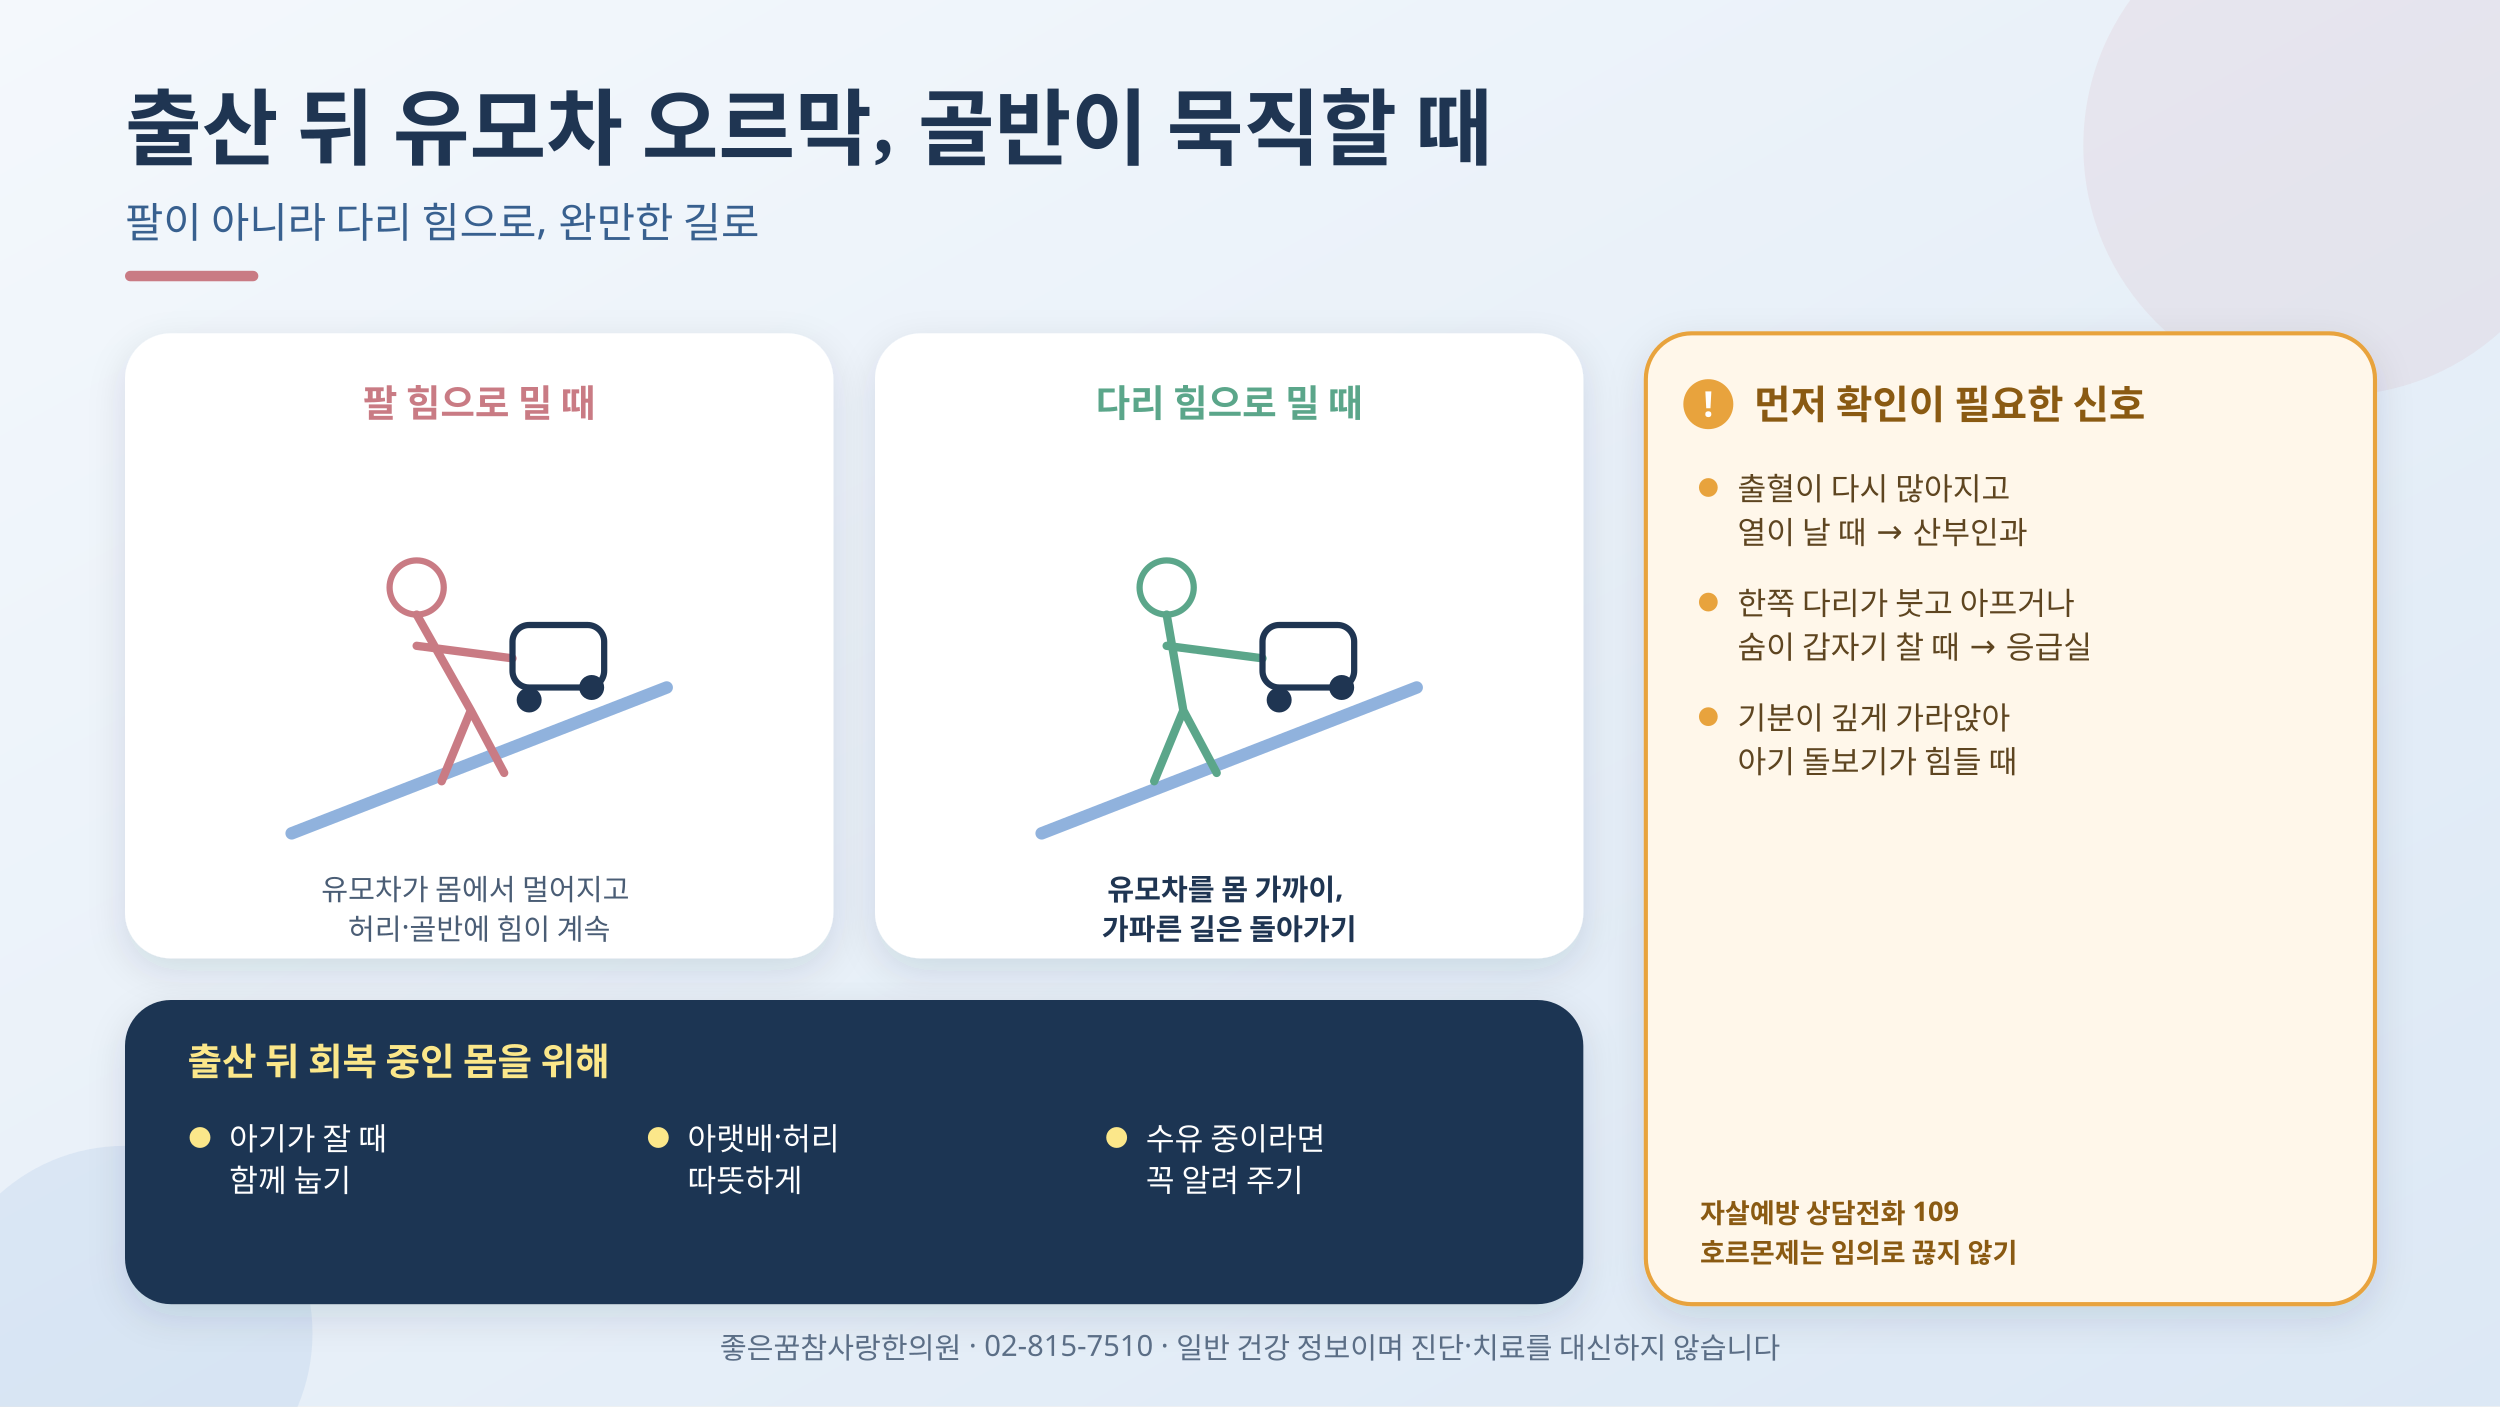
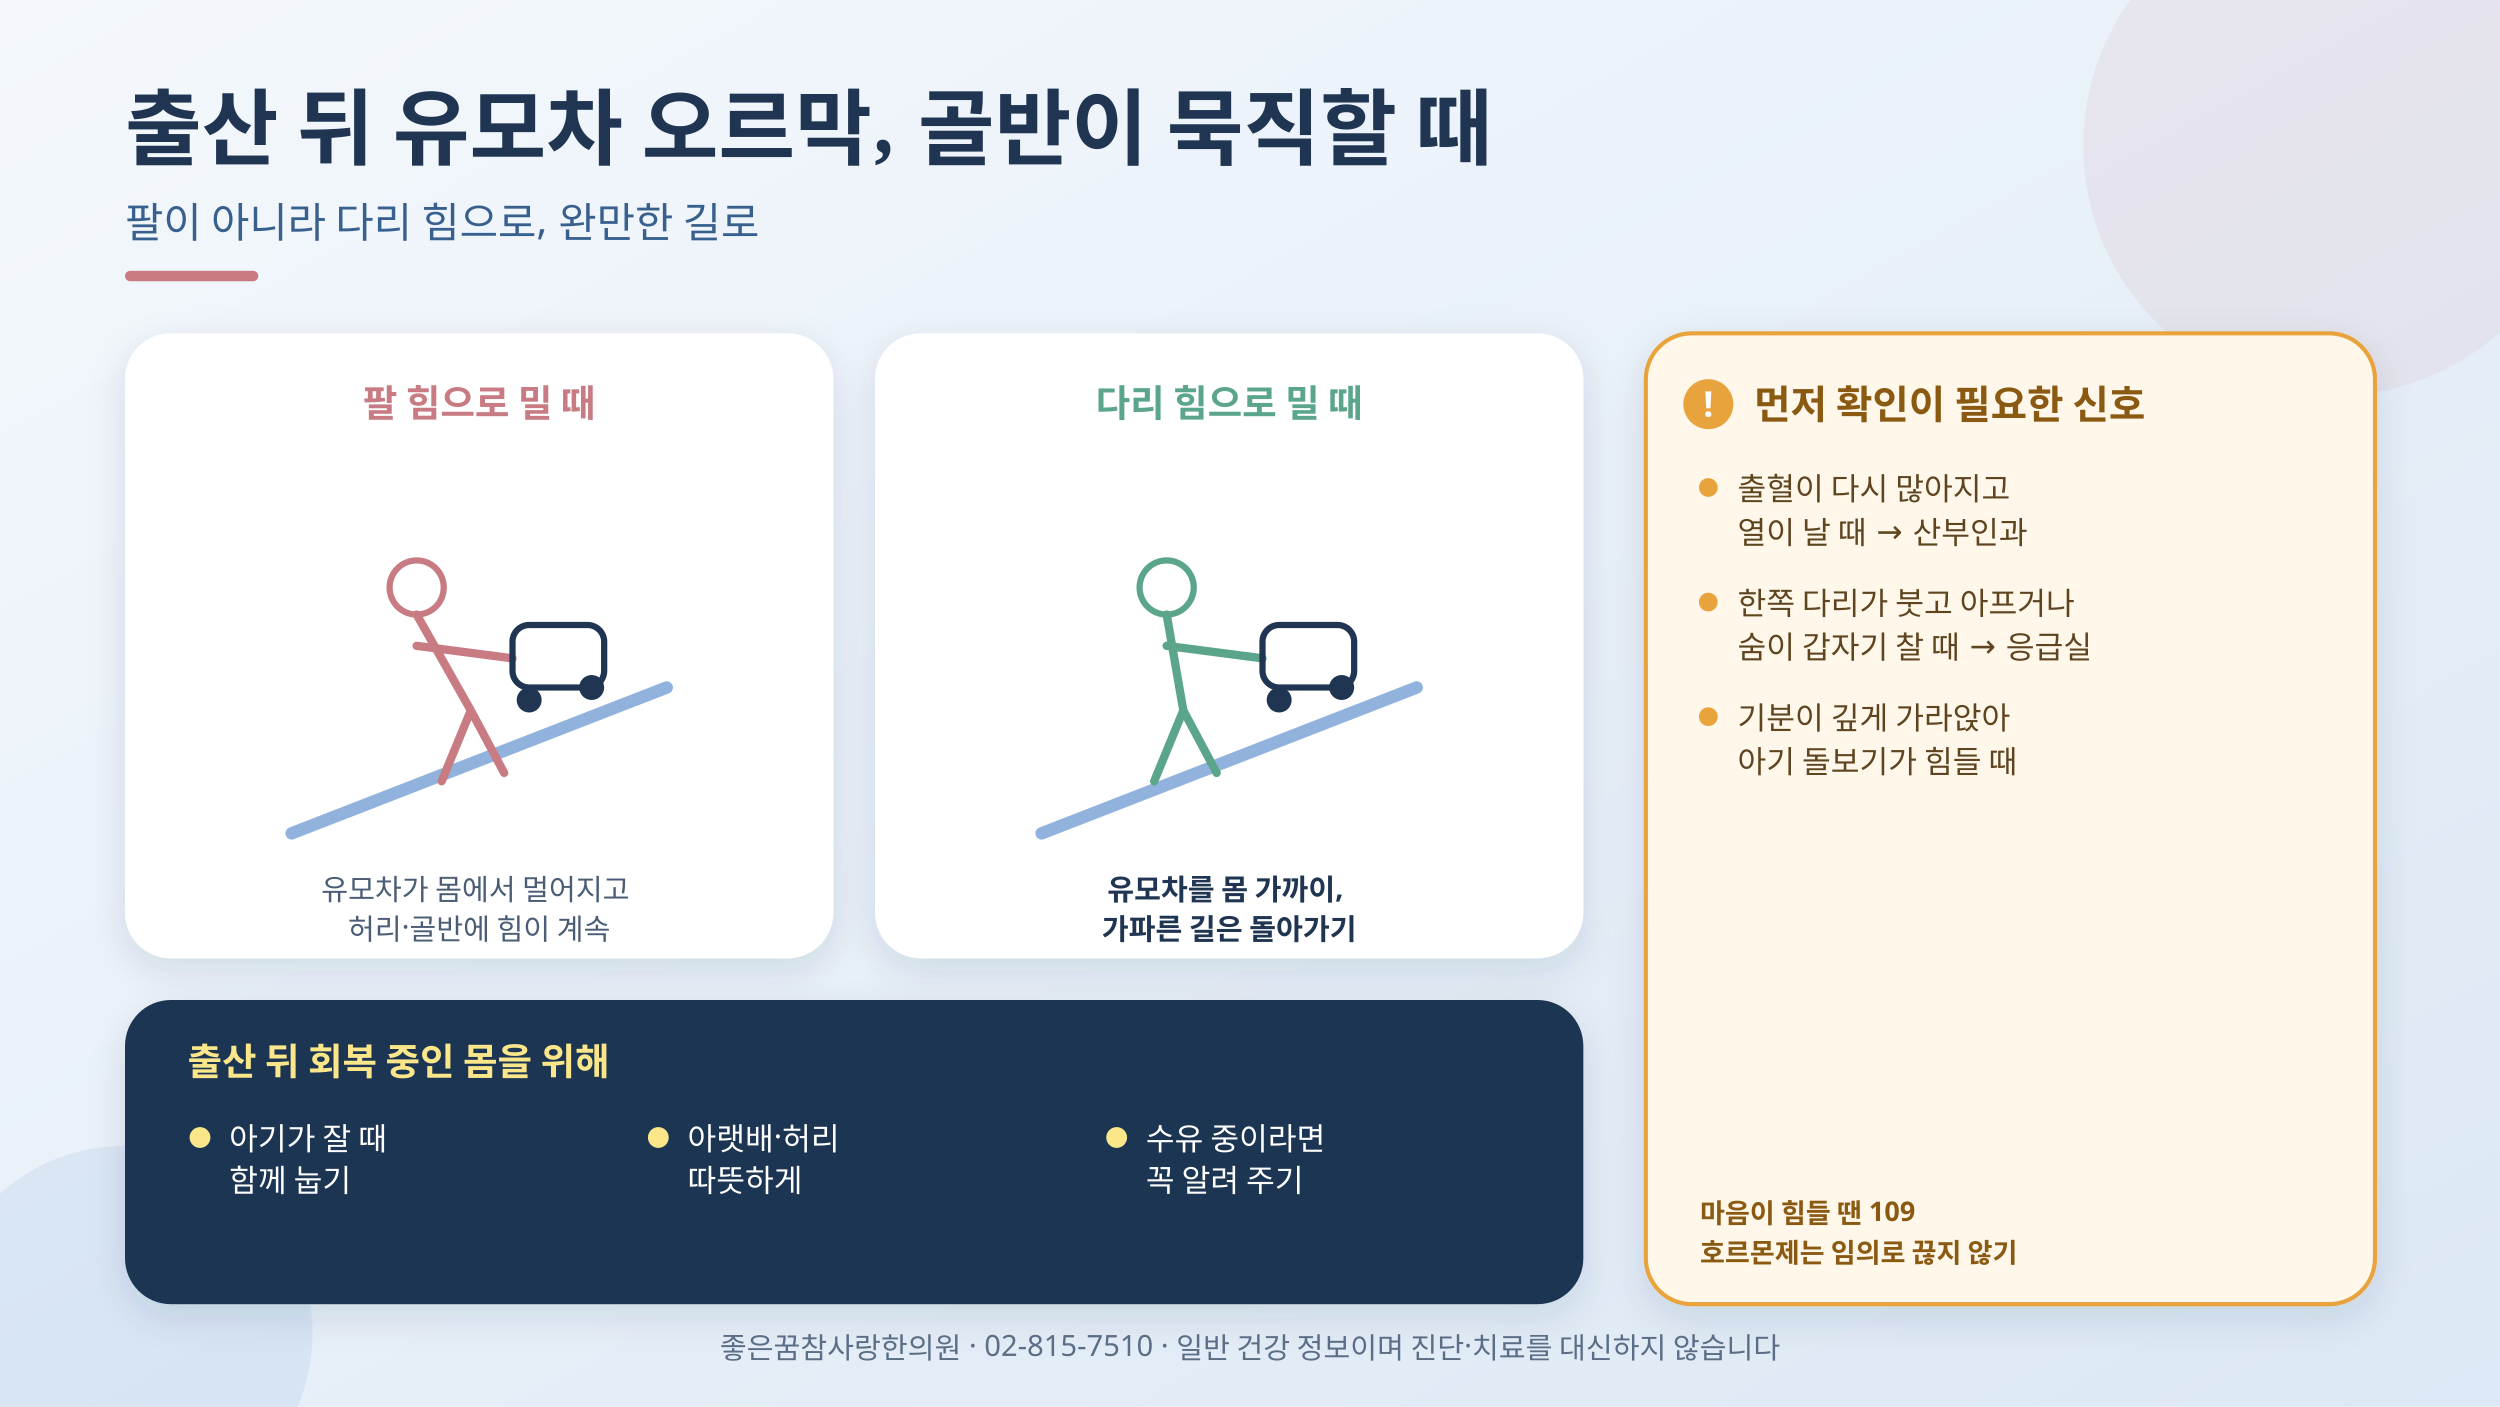
<svg xmlns="http://www.w3.org/2000/svg" viewBox="0 0 1200 675" width="1200" height="675">
  <defs>
    <linearGradient id="bg" x1="0" y1="0" x2="1" y2="1">
      <stop offset="0" stop-color="#F4F8FC" />
      <stop offset="1" stop-color="#DCE8F5" />
    </linearGradient>
    <filter id="sh" x="-10%" y="-10%" width="120%" height="130%">
      <feDropShadow dx="0" dy="6" stdDeviation="9" flood-color="#1F3552" flood-opacity="0.12" />
    </filter>
  </defs>
  <rect width="1200" height="675" fill="url(#bg)" />
  <circle cx="1120" cy="70" r="120" fill="#C97B84" opacity="0.10" />
  <circle cx="60" cy="640" r="90" fill="#90B2DD" opacity="0.18" />
  <text x="60" y="76" font-family="'Nanum Myeongjo','Noto Serif KR','Malgun Gothic',serif" font-size="40" font-weight="800" fill="#1F3552" text-anchor="start">
    <tspan x="60" dy="0">출산 뒤 유모차 오르막, 골반이 묵직할 때</tspan>
  </text>
  <text x="60" y="114" font-family="'Noto Sans KR','Malgun Gothic','Apple SD Gothic Neo',sans-serif" font-size="20" font-weight="400" fill="#38608F" text-anchor="start">
    <tspan x="60" dy="0">팔이 아니라 다리 힘으로, 완만한 길로</tspan>
  </text>
  <rect x="60" y="130" width="64" height="5" rx="2.5" fill="#C97B84" />
  <rect x="60" y="160" width="340" height="300" rx="22" fill="#FFFFFF" filter="url(#sh)" />
  <rect x="420" y="160" width="340" height="300" rx="22" fill="#FFFFFF" filter="url(#sh)" />
  <text x="230" y="200" font-family="'Noto Sans KR','Malgun Gothic','Apple SD Gothic Neo',sans-serif" font-size="18" font-weight="800" fill="#C97B84" text-anchor="middle">
    <tspan x="230" dy="0">팔 힘으로 밀 때</tspan>
  </text>
  <text x="590" y="200" font-family="'Noto Sans KR','Malgun Gothic','Apple SD Gothic Neo',sans-serif" font-size="18" font-weight="800" fill="#5BA68A" text-anchor="middle">
    <tspan x="590" dy="0">다리 힘으로 밀 때</tspan>
  </text>
  <path d="M140 400 L320 330" stroke="#90B2DD" stroke-width="6" stroke-linecap="round" />
  <circle cx="200" cy="282" r="13" fill="none" stroke="#C97B84" stroke-width="3" />
  <path d="M200 295 l26 46 M200 310 l46 6 M226 341 l-14 34 M226 341 l16 30" stroke="#C97B84" stroke-width="4" fill="none" stroke-linecap="round" />
  <rect x="246" y="300" width="44" height="30" rx="8" fill="none" stroke="#1F3552" stroke-width="3" />
  <circle cx="254" cy="336" r="6" fill="#1F3552" />
  <circle cx="284" cy="330" r="6" fill="#1F3552" />
  <path d="M500 400 L680 330" stroke="#90B2DD" stroke-width="6" stroke-linecap="round" />
  <circle cx="560" cy="282" r="13" fill="none" stroke="#5BA68A" stroke-width="3" />
  <path d="M560 295 l8 46 M560 310 l46 6 M568 341 l-14 34 M568 341 l16 30" stroke="#5BA68A" stroke-width="4" fill="none" stroke-linecap="round" />
  <rect x="606" y="300" width="44" height="30" rx="8" fill="none" stroke="#1F3552" stroke-width="3" />
  <circle cx="614" cy="336" r="6" fill="#1F3552" />
  <circle cx="644" cy="330" r="6" fill="#1F3552" />
  <text x="230" y="432" font-family="'Noto Sans KR','Malgun Gothic','Apple SD Gothic Neo',sans-serif" font-size="14" font-weight="500" fill="#4A5D75" text-anchor="middle">
    <tspan x="230" dy="0">유모차가 몸에서 멀어지고</tspan>
    <tspan x="230" dy="19">허리·골반에 힘이 계속</tspan>
  </text>
  <text x="590" y="432" font-family="'Noto Sans KR','Malgun Gothic','Apple SD Gothic Neo',sans-serif" font-size="14" font-weight="600" fill="#1F3552" text-anchor="middle">
    <tspan x="590" dy="0">유모차를 몸 가까이,</tspan>
    <tspan x="590" dy="19">가파른 길은 돌아가기</tspan>
  </text>
  <rect x="60" y="480" width="700" height="146" rx="22" fill="#1F3552" filter="url(#sh)" />
  <text x="90" y="516" font-family="'Noto Sans KR','Malgun Gothic','Apple SD Gothic Neo',sans-serif" font-size="18" font-weight="800" fill="#FBE78A" text-anchor="start">
    <tspan x="90" dy="0">출산 뒤 회복 중인 몸을 위해</tspan>
  </text>
  <circle cx="96.0" cy="546" r="5" fill="#FBE78A" />
  <text x="110.0" y="552" font-family="'Noto Sans KR','Malgun Gothic','Apple SD Gothic Neo',sans-serif" font-size="15" font-weight="500" fill="#FFFFFF" text-anchor="start">
    <tspan x="110.0" dy="0">아기가 잘 때</tspan>
    <tspan x="110.0" dy="20">함께 눕기</tspan>
  </text>
  <circle cx="316.0" cy="546" r="5" fill="#FBE78A" />
  <text x="330.0" y="552" font-family="'Noto Sans KR','Malgun Gothic','Apple SD Gothic Neo',sans-serif" font-size="15" font-weight="500" fill="#FFFFFF" text-anchor="start">
    <tspan x="330.0" dy="0">아랫배·허리</tspan>
    <tspan x="330.0" dy="20">따뜻하게</tspan>
  </text>
  <circle cx="536.0" cy="546" r="5" fill="#FBE78A" />
  <text x="550.0" y="552" font-family="'Noto Sans KR','Malgun Gothic','Apple SD Gothic Neo',sans-serif" font-size="15" font-weight="500" fill="#FFFFFF" text-anchor="start">
    <tspan x="550.0" dy="0">수유 중이라면</tspan>
    <tspan x="550.0" dy="20">꼭 알려 주기</tspan>
  </text>
  <rect x="790" y="160" width="350" height="466" rx="22" fill="#FFF7EA" stroke="#E8A33D" stroke-width="2" filter="url(#sh)" />
  <circle cx="820" cy="194" r="12" fill="#E8A33D" />
  <text x="820" y="200" font-family="'Noto Sans KR','Malgun Gothic','Apple SD Gothic Neo',sans-serif" font-size="17" font-weight="800" fill="#FFFFFF" text-anchor="middle">
    <tspan x="820" dy="0">!</tspan>
  </text>
  <text x="842" y="201" font-family="'Noto Sans KR','Malgun Gothic','Apple SD Gothic Neo',sans-serif" font-size="19" font-weight="800" fill="#8A5A12" text-anchor="start">
    <tspan x="842" dy="0">먼저 확인이 필요한 신호</tspan>
  </text>
  <circle cx="820" cy="234" r="4.5" fill="#E8A33D" />
  <text x="834" y="240" font-family="'Noto Sans KR','Malgun Gothic','Apple SD Gothic Neo',sans-serif" font-size="15" font-weight="500" fill="#5E4520" text-anchor="start">
    <tspan x="834" dy="0">출혈이 다시 많아지고</tspan>
    <tspan x="834" dy="21">열이 날 때 → 산부인과</tspan>
  </text>
  <circle cx="820" cy="289" r="4.5" fill="#E8A33D" />
  <text x="834" y="295" font-family="'Noto Sans KR','Malgun Gothic','Apple SD Gothic Neo',sans-serif" font-size="15" font-weight="500" fill="#5E4520" text-anchor="start">
    <tspan x="834" dy="0">한쪽 다리가 붓고 아프거나</tspan>
    <tspan x="834" dy="21">숨이 갑자기 찰 때 → 응급실</tspan>
  </text>
  <circle cx="820" cy="344" r="4.5" fill="#E8A33D" />
  <text x="834" y="350" font-family="'Noto Sans KR','Malgun Gothic','Apple SD Gothic Neo',sans-serif" font-size="15" font-weight="500" fill="#5E4520" text-anchor="start">
    <tspan x="834" dy="0">기분이 깊게 가라앉아</tspan>
    <tspan x="834" dy="21">아기 돌보기가 힘들 때</tspan>
  </text>
  <text x="816" y="587" font-family="'Noto Sans KR','Malgun Gothic','Apple SD Gothic Neo',sans-serif" font-size="13" font-weight="700" fill="#8A5A12" text-anchor="start">
-     <tspan x="816" dy="0">자살예방 상담전화 109</tspan>
+     <tspan x="816" dy="0">마음이 힘들 땐 109</tspan>
    <tspan x="816" dy="19">호르몬제는 임의로 끊지 않기</tspan>
  </text>
  <text x="600" y="652" font-family="'Noto Sans KR','Malgun Gothic','Apple SD Gothic Neo',sans-serif" font-size="14" font-weight="400" fill="#5B6E86" text-anchor="middle">
    <tspan x="600" dy="0">좋은꿈참사랑한의원 · 02-815-7510 · 일반 건강 정보이며 진단·치료를 대신하지 않습니다</tspan>
  </text>
</svg>
